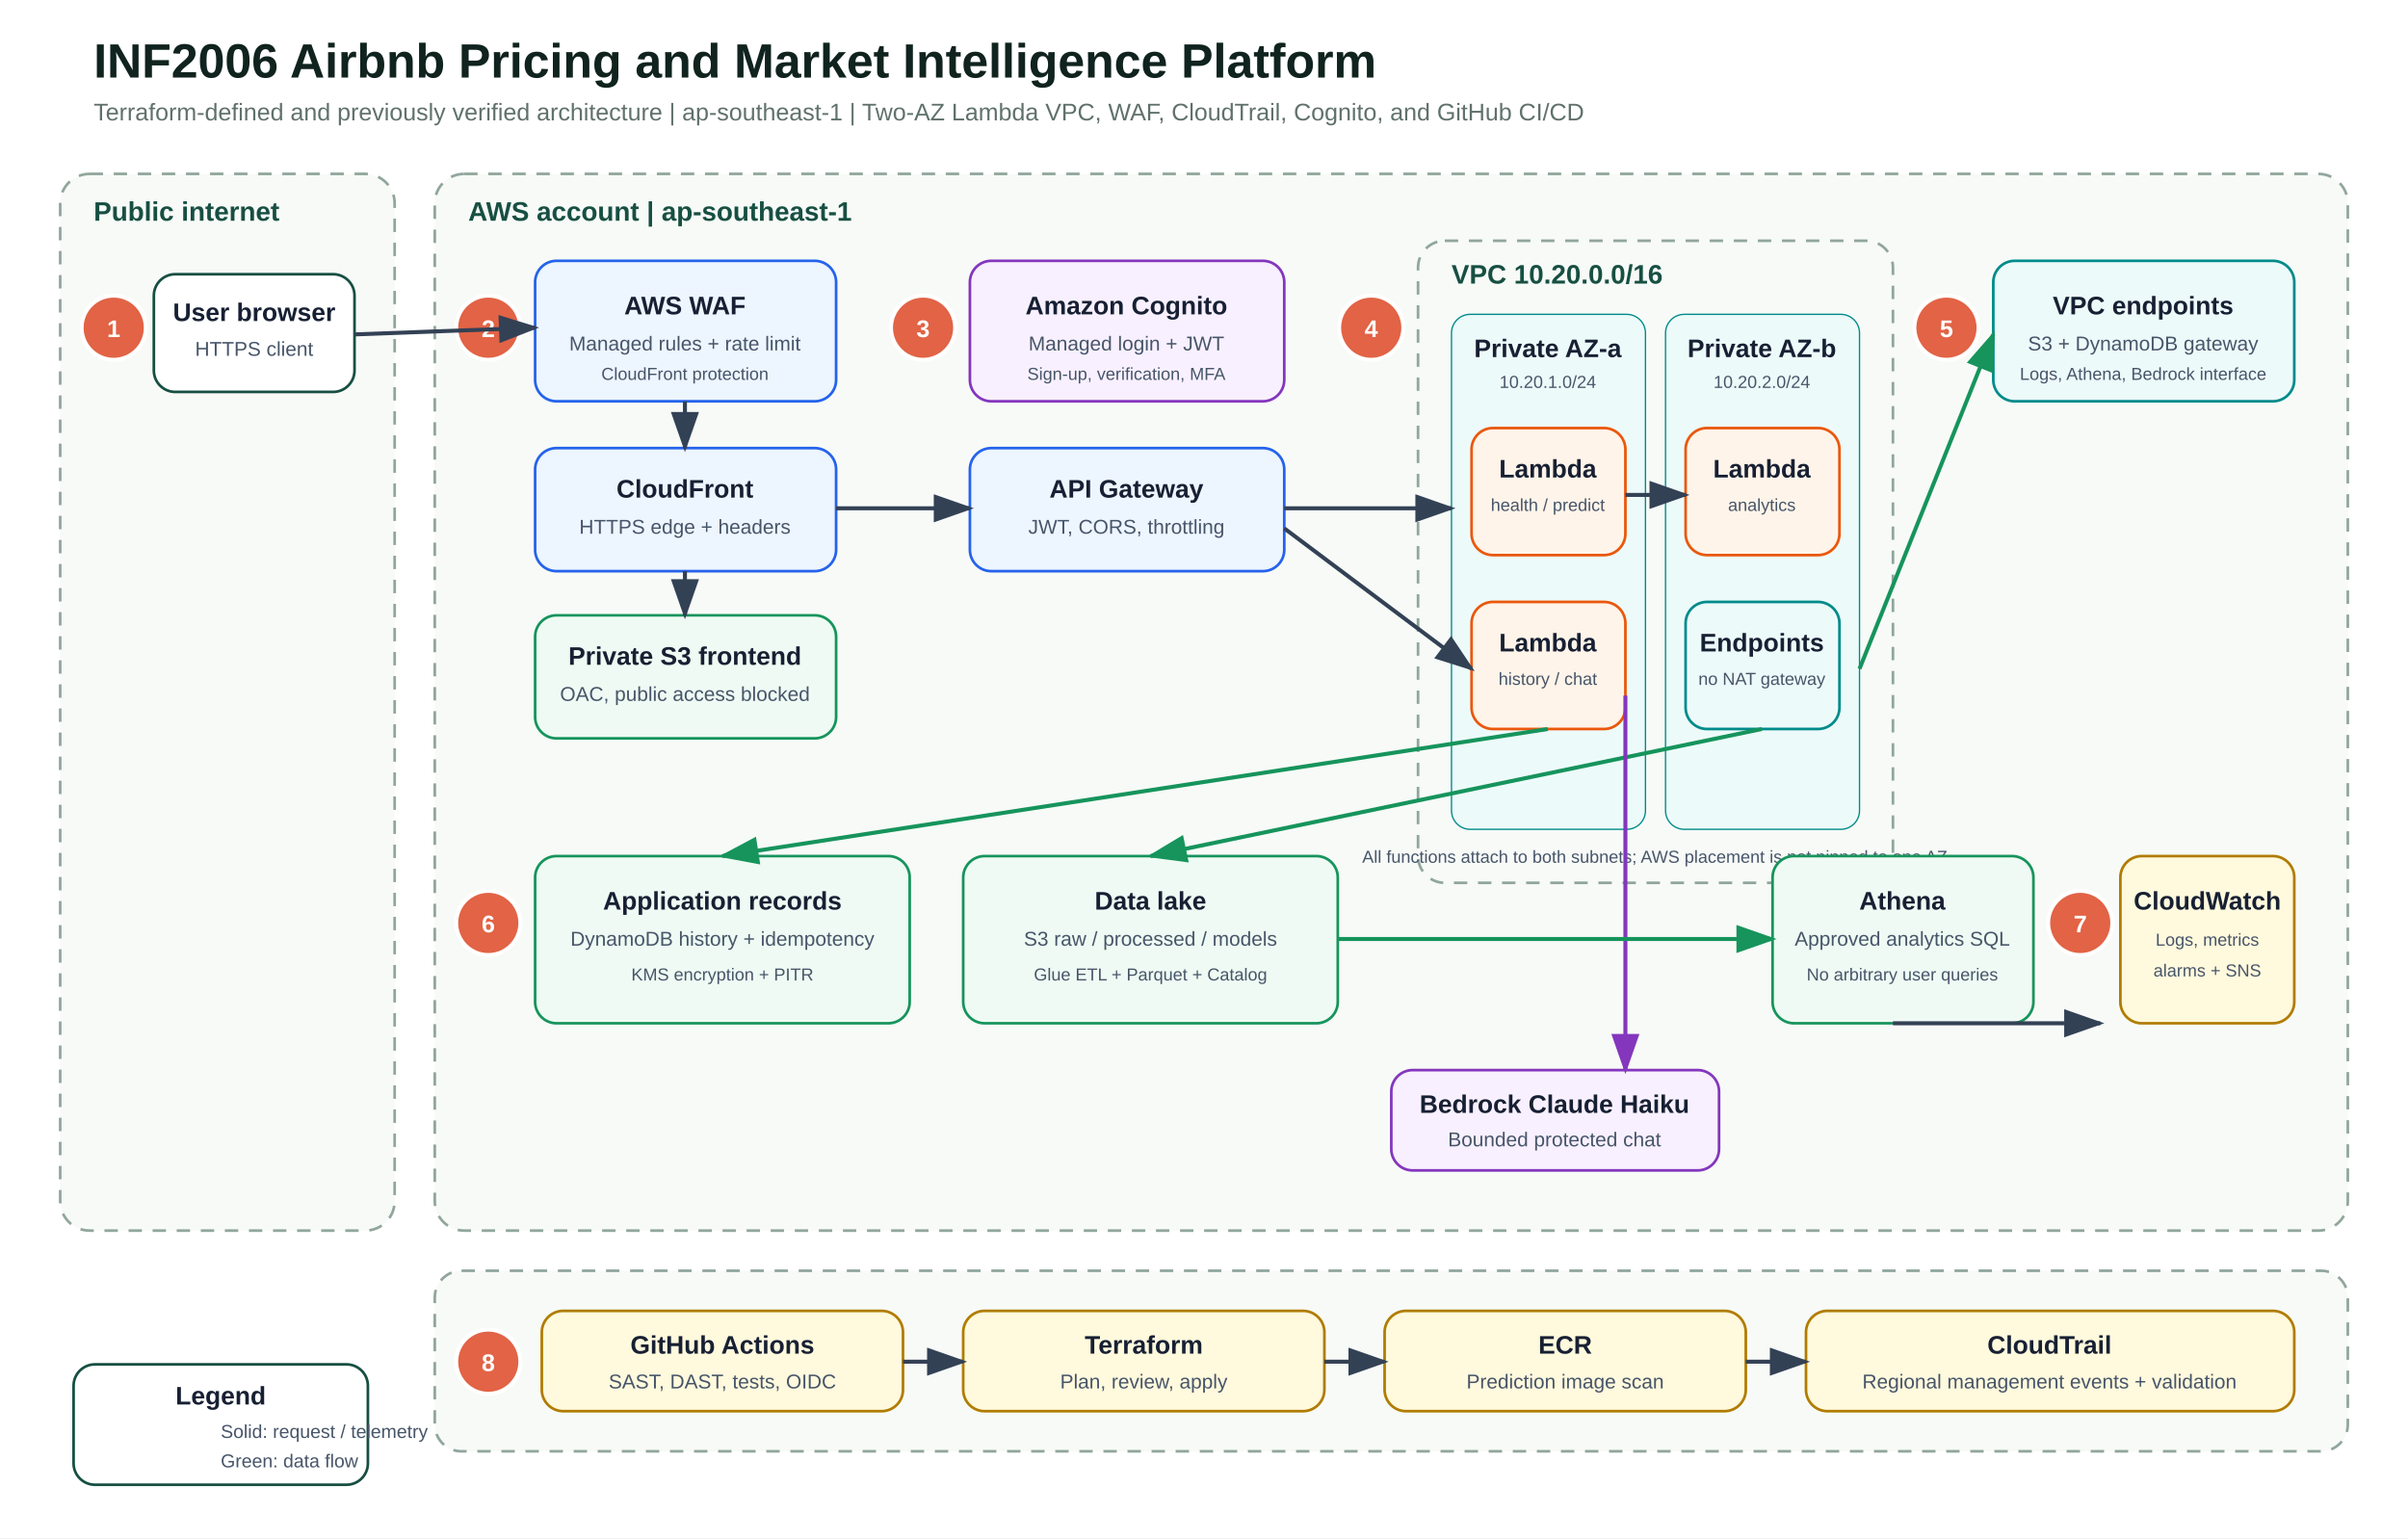
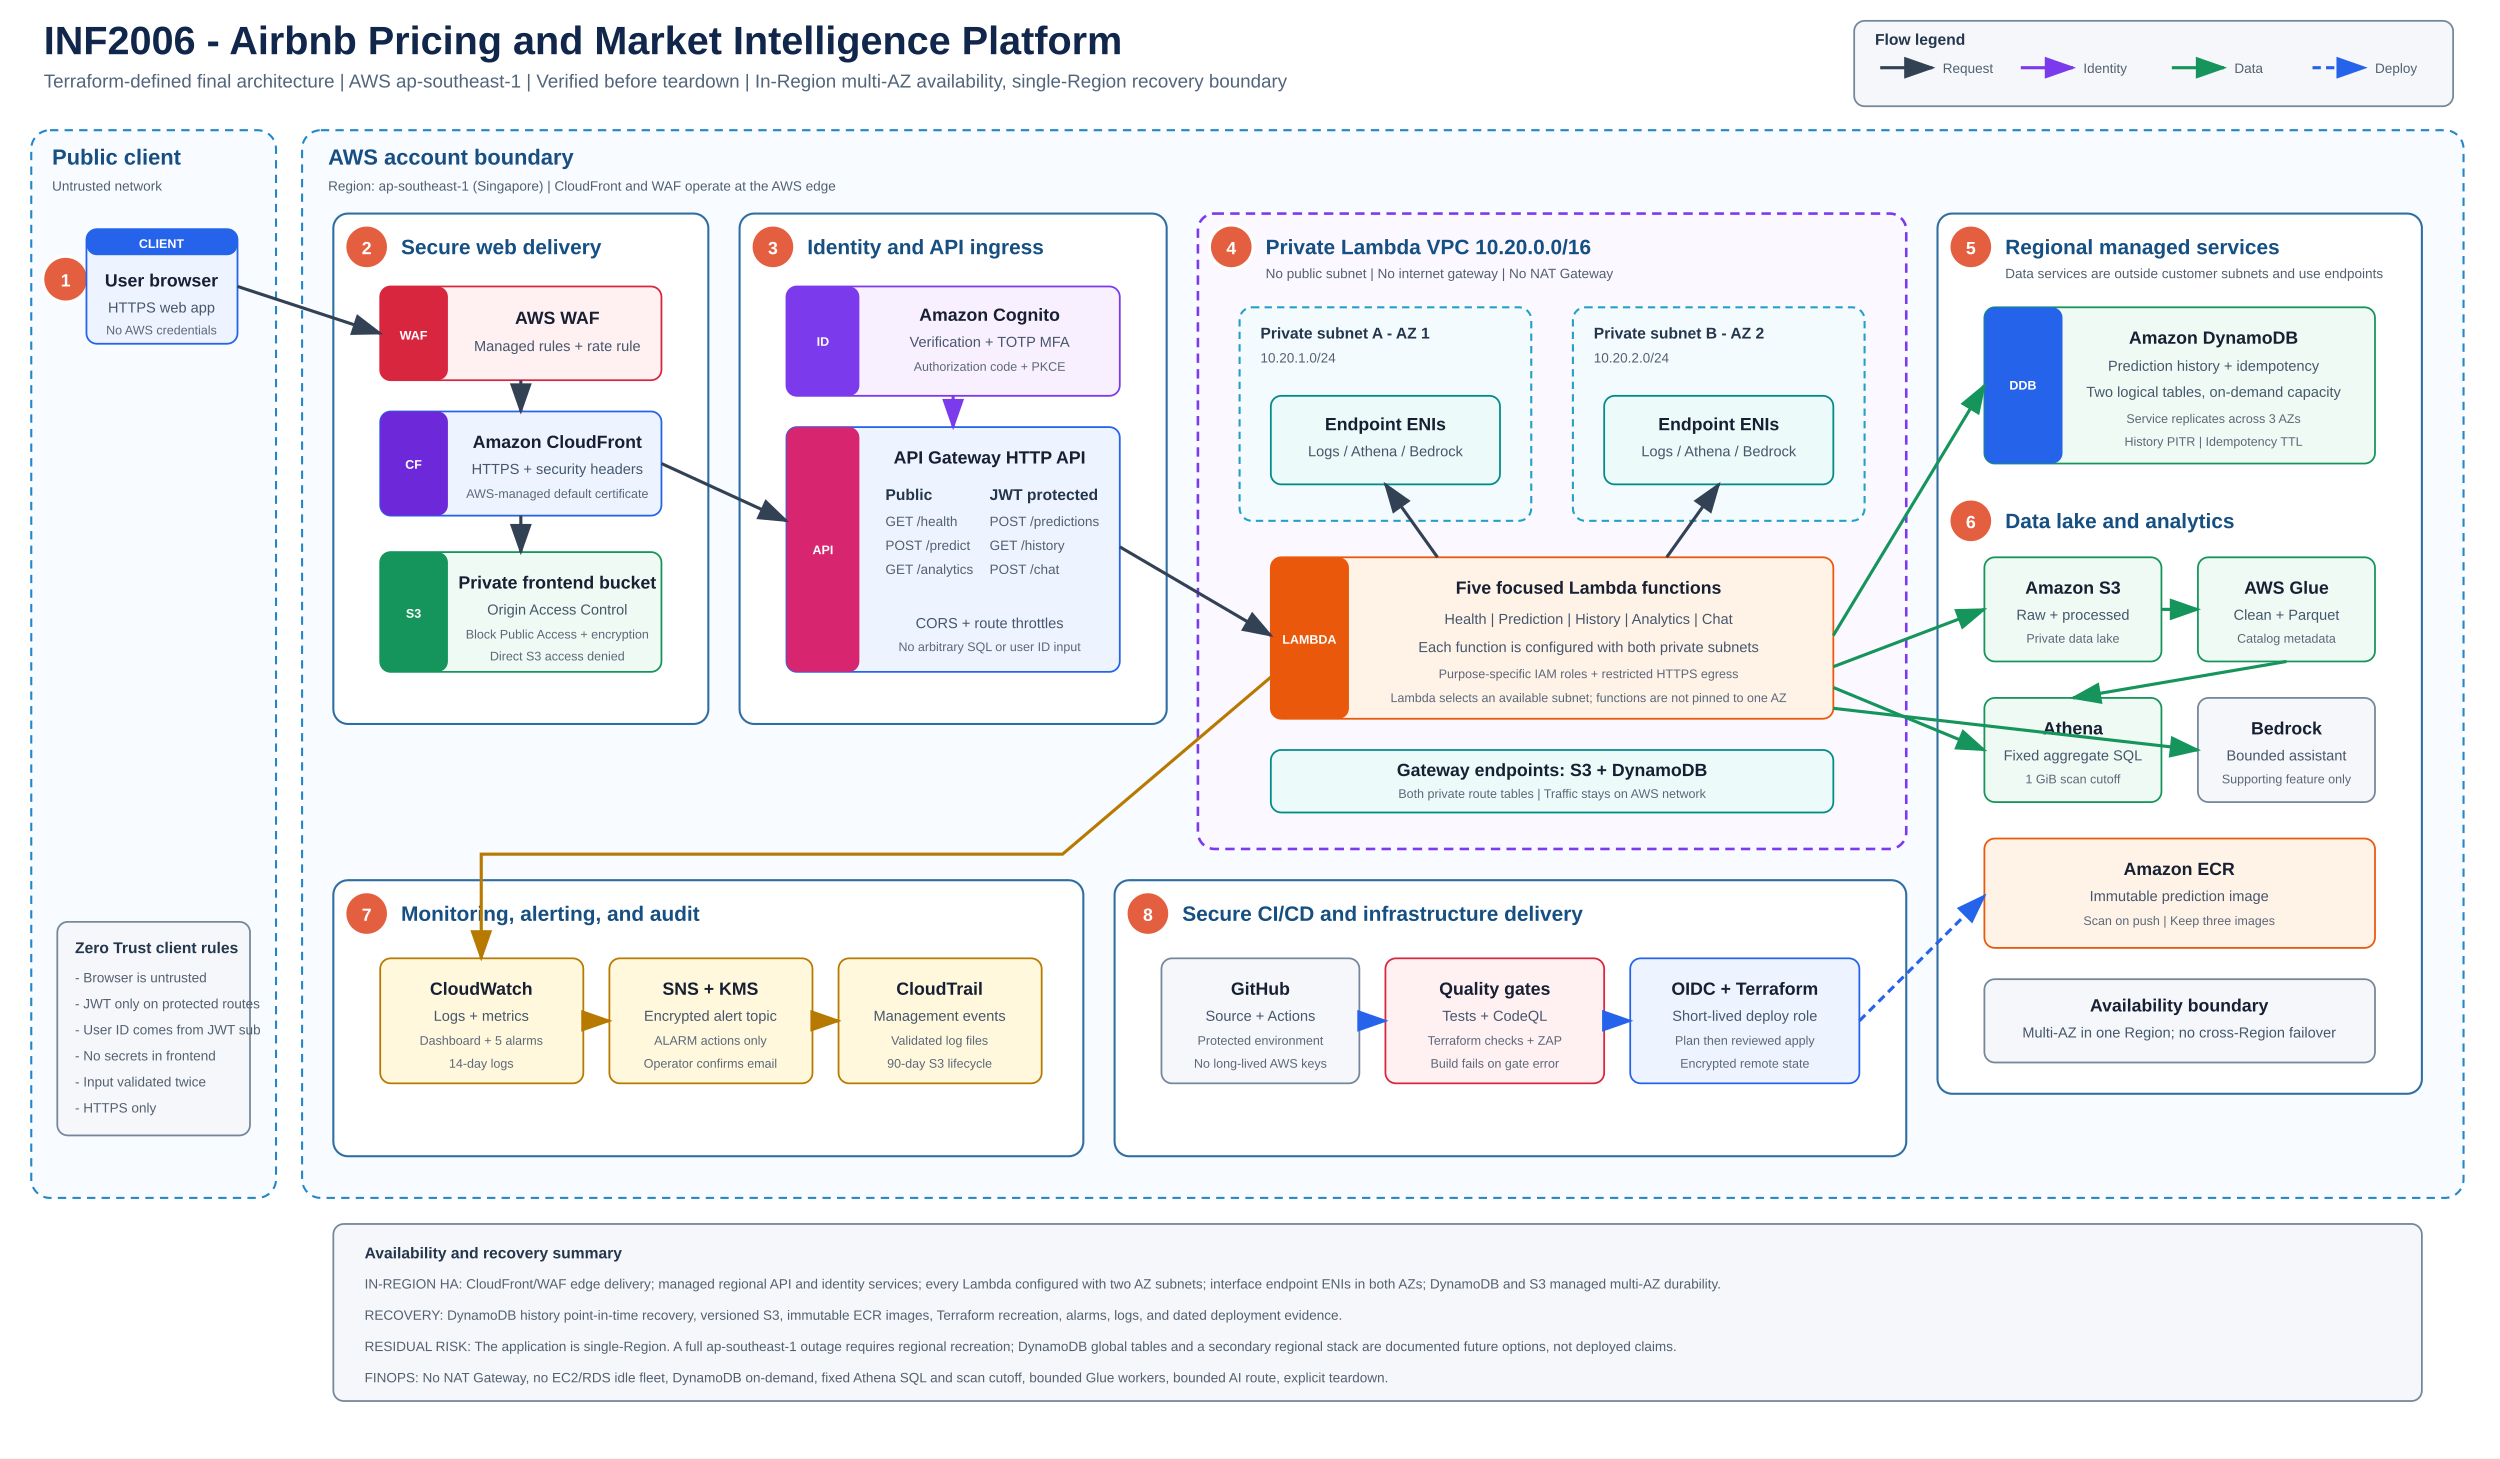
- <svg xmlns="http://www.w3.org/2000/svg" width="1800" height="1150" viewBox="0 0 1800 1150">
+ <svg xmlns="http://www.w3.org/2000/svg" width="2400" height="1400" viewBox="0 0 2400 1400">
  <defs>
    <style>
-       .title { font: 700 36px Arial, sans-serif; fill: #10231e; }
-       .subtitle { font: 18px Arial, sans-serif; fill: #60716b; }
-       .step { font: 700 18px Arial, sans-serif; fill: #ffffff; text-anchor: middle; }
-       .boundary { fill: #f7faf7; stroke: #91a69d; stroke-width: 2; stroke-dasharray: 10 8; }
-       .boundary-label { font: 700 20px Arial, sans-serif; fill: #174f42; }
-       .box { fill: #ffffff; stroke: #174f42; stroke-width: 2; rx: 16; }
-       .edge { fill: #edf5ff; stroke: #2563eb; }
-       .compute { fill: #fff4e9; stroke: #ea580c; }
-       .data { fill: #eefaf3; stroke: #16945c; }
-       .identity { fill: #f8f0ff; stroke: #8436bd; }
-       .ops { fill: #fff9dd; stroke: #b17c00; }
+       .title { font: 700 38px Arial, sans-serif; fill: #10264a; }
+       .subtitle { font: 18px Arial, sans-serif; fill: #52647a; }
+       .section { fill: #ffffff; stroke: #2f6ea3; stroke-width: 2; rx: 14; }
+       .boundary { fill: #f8fbff; stroke: #2386c8; stroke-width: 2; stroke-dasharray: 8 6; rx: 18; }
+       .vpc { fill: #fbf8ff; stroke: #7c3aed; stroke-width: 2.5; stroke-dasharray: 9 6; rx: 16; }
+       .az { fill: #f3fbff; stroke: #22a1c4; stroke-width: 2; stroke-dasharray: 7 5; rx: 12; }
+       .card { fill: #ffffff; stroke: #9aabba; stroke-width: 1.7; rx: 10; }
+       .edge { fill: #edf4ff; stroke: #2563eb; }
+       .security { fill: #fff0f2; stroke: #d7263d; }
+       .identity { fill: #f8efff; stroke: #7c3aed; }
+       .compute { fill: #fff3e8; stroke: #ea580c; }
+       .data { fill: #eefaf3; stroke: #15945b; }
      .network { fill: #edfafa; stroke: #008b8b; }
-       .label { font: 700 19px Arial, sans-serif; fill: #172033; text-anchor: middle; }
-       .small { font: 15px Arial, sans-serif; fill: #475569; text-anchor: middle; }
-       .tiny { font: 13px Arial, sans-serif; fill: #475569; text-anchor: middle; }
-       .arrow { stroke: #334155; stroke-width: 3; fill: none; marker-end: url(#arrowhead); }
-       .green-arrow { stroke: #16945c; stroke-width: 3; fill: none; marker-end: url(#greenhead); }
-       .purple-arrow { stroke: #8436bd; stroke-width: 3; fill: none; marker-end: url(#purplehead); }
-       .step-circle { fill: #e26345; stroke: #ffffff; stroke-width: 3; }
-       .legend { font: 14px Arial, sans-serif; fill: #475569; }
+       .ops { fill: #fff8dd; stroke: #b77900; }
+       .neutral { fill: #f5f7fa; stroke: #75879a; }
+       .section-title { font: 700 20px Arial, sans-serif; fill: #164f82; }
+       .boundary-title { font: 700 21px Arial, sans-serif; fill: #174f82; }
+       .label { font: 700 17px Arial, sans-serif; fill: #172033; text-anchor: middle; }
+       .small { font: 14px Arial, sans-serif; fill: #46566b; text-anchor: middle; }
+       .tiny { font: 12px Arial, sans-serif; fill: #5b6778; text-anchor: middle; }
+       .left { text-anchor: start; }
+       .note-title { font: 700 15px Arial, sans-serif; fill: #24364b; }
+       .note { font: 13px Arial, sans-serif; fill: #526070; }
+       .step-circle { fill: #e45f3f; stroke: #ffffff; stroke-width: 3; }
+       .step { font: 700 17px Arial, sans-serif; fill: #ffffff; text-anchor: middle; }
+       .arrow { stroke: #334155; stroke-width: 3; fill: none; marker-end: url(#arrow); }
+       .auth-arrow { stroke: #7c3aed; stroke-width: 3; fill: none; marker-end: url(#auth); }
+       .data-arrow { stroke: #15945b; stroke-width: 3; fill: none; marker-end: url(#data); }
+       .ops-arrow { stroke: #b77900; stroke-width: 3; fill: none; marker-end: url(#ops); }
+       .deploy-arrow { stroke: #2563eb; stroke-width: 3; stroke-dasharray: 8 5; fill: none; marker-end: url(#deploy); }
+       .service-tag { font: 700 12px Arial, sans-serif; fill: #ffffff; text-anchor: middle; }
    </style>
-     <marker id="arrowhead" markerWidth="10" markerHeight="7" refX="9" refY="3.5" orient="auto">
-       <polygon points="0 0, 10 3.5, 0 7" fill="#334155" />
-     </marker>
-     <marker id="greenhead" markerWidth="10" markerHeight="7" refX="9" refY="3.5" orient="auto">
-       <polygon points="0 0, 10 3.5, 0 7" fill="#16945c" />
-     </marker>
-     <marker id="purplehead" markerWidth="10" markerHeight="7" refX="9" refY="3.5" orient="auto">
-       <polygon points="0 0, 10 3.5, 0 7" fill="#8436bd" />
+     <marker id="arrow" markerWidth="10" markerHeight="7" refX="9" refY="3.5" orient="auto">
+       <polygon points="0 0,10 3.5,0 7" fill="#334155" />
+     </marker>
+     <marker id="auth" markerWidth="10" markerHeight="7" refX="9" refY="3.5" orient="auto">
+       <polygon points="0 0,10 3.5,0 7" fill="#7c3aed" />
+     </marker>
+     <marker id="data" markerWidth="10" markerHeight="7" refX="9" refY="3.5" orient="auto">
+       <polygon points="0 0,10 3.5,0 7" fill="#15945b" />
+     </marker>
+     <marker id="ops" markerWidth="10" markerHeight="7" refX="9" refY="3.5" orient="auto">
+       <polygon points="0 0,10 3.5,0 7" fill="#b77900" />
+     </marker>
+     <marker id="deploy" markerWidth="10" markerHeight="7" refX="9" refY="3.5" orient="auto">
+       <polygon points="0 0,10 3.5,0 7" fill="#2563eb" />
    </marker>
  </defs>
-   <rect width="1800" height="1150" fill="#ffffff" />
-   <text x="70" y="58" class="title">INF2006 Airbnb Pricing and Market Intelligence Platform</text>
-   <text x="70" y="90" class="subtitle">Terraform-defined and previously verified architecture | ap-southeast-1 | Two-AZ Lambda VPC, WAF, CloudTrail, Cognito, and GitHub CI/CD</text>
-   <rect x="45" y="130" width="250" height="790" class="boundary" rx="22" />
-   <text x="70" y="165" class="boundary-label">Public internet</text>
-   <rect x="325" y="130" width="1430" height="790" class="boundary" rx="22" />
-   <text x="350" y="165" class="boundary-label">AWS account | ap-southeast-1</text>
-   <circle cx="85" cy="245" r="24" class="step-circle" />
-   <text x="85" y="252" class="step">1</text>
-   <rect x="115" y="205" width="150" height="88" class="box" />
-   <text x="190" y="240" class="label">User browser</text>
-   <text x="190" y="266" class="small">HTTPS client</text>
-   <circle cx="365" cy="245" r="24" class="step-circle" />
-   <text x="365" y="252" class="step">2</text>
-   <rect x="400" y="195" width="225" height="105" class="box edge" />
-   <text x="512" y="235" class="label">AWS WAF</text>
-   <text x="512" y="262" class="small">Managed rules + rate limit</text>
-   <text x="512" y="284" class="tiny">CloudFront protection</text>
-   <rect x="400" y="335" width="225" height="92" class="box edge" />
-   <text x="512" y="372" class="label">CloudFront</text>
-   <text x="512" y="399" class="small">HTTPS edge + headers</text>
-   <rect x="400" y="460" width="225" height="92" class="box data" />
-   <text x="512" y="497" class="label">Private S3 frontend</text>
-   <text x="512" y="524" class="small">OAC, public access blocked</text>
-   <circle cx="690" cy="245" r="24" class="step-circle" />
-   <text x="690" y="252" class="step">3</text>
-   <rect x="725" y="195" width="235" height="105" class="box identity" />
-   <text x="842" y="235" class="label">Amazon Cognito</text>
-   <text x="842" y="262" class="small">Managed login + JWT</text>
-   <text x="842" y="284" class="tiny">Sign-up, verification, MFA</text>
-   <rect x="725" y="335" width="235" height="92" class="box edge" />
-   <text x="842" y="372" class="label">API Gateway</text>
-   <text x="842" y="399" class="small">JWT, CORS, throttling</text>
-   <circle cx="1025" cy="245" r="24" class="step-circle" />
-   <text x="1025" y="252" class="step">4</text>
-   <rect x="1060" y="180" width="355" height="480" class="boundary" rx="20" />
-   <text x="1085" y="212" class="boundary-label">VPC 10.20.0.0/16</text>
-   <text x="1237" y="645" class="tiny">All functions attach to both subnets; AWS placement is not pinned to one AZ</text>
-   <rect x="1085" y="235" width="145" height="385" class="network" rx="14" />
-   <text x="1157" y="267" class="label">Private AZ-a</text>
-   <text x="1157" y="290" class="tiny">10.20.1.0/24</text>
-   <rect x="1100" y="320" width="115" height="95" class="box compute" />
-   <text x="1157" y="357" class="label">Lambda</text>
-   <text x="1157" y="382" class="tiny">health / predict</text>
-   <rect x="1100" y="450" width="115" height="95" class="box compute" />
-   <text x="1157" y="487" class="label">Lambda</text>
-   <text x="1157" y="512" class="tiny">history / chat</text>
-   <rect x="1245" y="235" width="145" height="385" class="network" rx="14" />
-   <text x="1317" y="267" class="label">Private AZ-b</text>
-   <text x="1317" y="290" class="tiny">10.20.2.0/24</text>
-   <rect x="1260" y="320" width="115" height="95" class="box compute" />
-   <text x="1317" y="357" class="label">Lambda</text>
-   <text x="1317" y="382" class="tiny">analytics</text>
-   <rect x="1260" y="450" width="115" height="95" class="box network" />
-   <text x="1317" y="487" class="label">Endpoints</text>
-   <text x="1317" y="512" class="tiny">no NAT gateway</text>
-   <circle cx="1455" cy="245" r="24" class="step-circle" />
-   <text x="1455" y="252" class="step">5</text>
-   <rect x="1490" y="195" width="225" height="105" class="box network" />
-   <text x="1602" y="235" class="label">VPC endpoints</text>
-   <text x="1602" y="262" class="small">S3 + DynamoDB gateway</text>
-   <text x="1602" y="284" class="tiny">Logs, Athena, Bedrock interface</text>
-   <circle cx="365" cy="690" r="24" class="step-circle" />
-   <text x="365" y="697" class="step">6</text>
-   <rect x="400" y="640" width="280" height="125" class="box data" />
-   <text x="540" y="680" class="label">Application records</text>
-   <text x="540" y="707" class="small">DynamoDB history + idempotency</text>
-   <text x="540" y="733" class="tiny">KMS encryption + PITR</text>
-   <rect x="720" y="640" width="280" height="125" class="box data" />
-   <text x="860" y="680" class="label">Data lake</text>
-   <text x="860" y="707" class="small">S3 raw / processed / models</text>
-   <text x="860" y="733" class="tiny">Glue ETL + Parquet + Catalog</text>
-   <rect x="1040" y="800" width="245" height="75" class="box identity" />
-   <text x="1162" y="832" class="label">Bedrock Claude Haiku</text>
-   <text x="1162" y="857" class="small">Bounded protected chat</text>
-   <rect x="1325" y="640" width="195" height="125" class="box data" />
-   <text x="1422" y="680" class="label">Athena</text>
-   <text x="1422" y="707" class="small">Approved analytics SQL</text>
-   <text x="1422" y="733" class="tiny">No arbitrary user queries</text>
-   <circle cx="1555" cy="690" r="24" class="step-circle" />
-   <text x="1555" y="697" class="step">7</text>
-   <rect x="1585" y="640" width="130" height="125" class="box ops" />
-   <text x="1650" y="680" class="label">CloudWatch</text>
-   <text x="1650" y="707" class="tiny">Logs, metrics</text>
-   <text x="1650" y="730" class="tiny">alarms + SNS</text>
-   <rect x="325" y="950" width="1430" height="135" class="boundary" rx="20" />
-   <circle cx="365" cy="1018" r="24" class="step-circle" />
-   <text x="365" y="1025" class="step">8</text>
-   <rect x="405" y="980" width="270" height="75" class="box ops" />
-   <text x="540" y="1012" class="label">GitHub Actions</text>
-   <text x="540" y="1038" class="small">SAST, DAST, tests, OIDC</text>
-   <rect x="720" y="980" width="270" height="75" class="box ops" />
-   <text x="855" y="1012" class="label">Terraform</text>
-   <text x="855" y="1038" class="small">Plan, review, apply</text>
-   <rect x="1035" y="980" width="270" height="75" class="box ops" />
-   <text x="1170" y="1012" class="label">ECR</text>
-   <text x="1170" y="1038" class="small">Prediction image scan</text>
-   <rect x="1350" y="980" width="365" height="75" class="box ops" />
-   <text x="1532" y="1012" class="label">CloudTrail</text>
-   <text x="1532" y="1038" class="small">Regional management events + validation</text>
-   <path d="M265 250 L400 245" class="arrow" />
-   <path d="M512 300 L512 335" class="arrow" />
-   <path d="M512 427 L512 460" class="arrow" />
-   <path d="M625 380 L725 380" class="arrow" />
-   <path d="M960 380 L1085 380" class="arrow" />
-   <path d="M960 395 L1100 500" class="arrow" />
-   <path d="M1215 370 L1260 370" class="arrow" />
-   <path d="M1390 500 L1490 250" class="green-arrow" />
-   <path d="M1157 545 L540 640" class="green-arrow" />
-   <path d="M1317 545 L860 640" class="green-arrow" />
-   <path d="M1215 520 L1215 800" class="purple-arrow" />
-   <path d="M1000 702 L1325 702" class="green-arrow" />
-   <path d="M1415 765 L1570 765" class="arrow" />
-   <path d="M675 1018 L720 1018" class="arrow" />
-   <path d="M990 1018 L1035 1018" class="arrow" />
-   <path d="M1305 1018 L1350 1018" class="arrow" />
-   <rect x="55" y="1020" width="220" height="90" class="box" />
-   <text x="165" y="1050" class="label">Legend</text>
-   <text x="165" y="1075" class="legend">Solid: request / telemetry</text>
-   <text x="165" y="1097" class="legend">Green: data flow</text>
+   <rect width="2400" height="1400" fill="#ffffff" />
+   <text x="42" y="52" class="title">INF2006 - Airbnb Pricing and Market Intelligence Platform</text>
+   <text x="42" y="84" class="subtitle">Terraform-defined final architecture | AWS ap-southeast-1 | Verified before teardown | In-Region multi-AZ availability, single-Region recovery boundary</text>
+   <rect x="1780" y="20" width="575" height="82" class="card neutral" />
+   <text x="1800" y="43" class="note-title">Flow legend</text>
+   <line x1="1805" y1="65" x2="1855" y2="65" class="arrow" />
+   <text x="1865" y="70" class="note">Request</text>
+   <line x1="1940" y1="65" x2="1990" y2="65" class="auth-arrow" />
+   <text x="2000" y="70" class="note">Identity</text>
+   <line x1="2085" y1="65" x2="2135" y2="65" class="data-arrow" />
+   <text x="2145" y="70" class="note">Data</text>
+   <line x1="2220" y1="65" x2="2270" y2="65" class="deploy-arrow" />
+   <text x="2280" y="70" class="note">Deploy</text>
+   <rect x="30" y="125" width="235" height="1025" class="boundary" />
+   <text x="50" y="158" class="boundary-title">Public client</text>
+   <text x="50" y="183" class="note">Untrusted network</text>
+   <circle cx="63" cy="268" r="22" class="step-circle" />
+   <text x="63" y="275" class="step">1</text>
+   <rect x="83" y="220" width="145" height="110" class="card edge" />
+   <rect x="83" y="220" width="145" height="25" fill="#2563eb" rx="10" />
+   <text x="155" y="238" class="service-tag">CLIENT</text>
+   <text x="155" y="275" class="label">User browser</text>
+   <text x="155" y="300" class="small">HTTPS web app</text>
+   <text x="155" y="321" class="tiny">No AWS credentials</text>
+   <rect x="55" y="885" width="185" height="205" class="card neutral" />
+   <text x="72" y="915" class="note-title">Zero Trust client rules</text>
+   <text x="72" y="943" class="note">- Browser is untrusted</text>
+   <text x="72" y="968" class="note">- JWT only on protected routes</text>
+   <text x="72" y="993" class="note">- User ID comes from JWT sub</text>
+   <text x="72" y="1018" class="note">- No secrets in frontend</text>
+   <text x="72" y="1043" class="note">- Input validated twice</text>
+   <text x="72" y="1068" class="note">- HTTPS only</text>
+   <rect x="290" y="125" width="2075" height="1025" class="boundary" />
+   <text x="315" y="158" class="boundary-title">AWS account boundary</text>
+   <text x="315" y="183" class="note">Region: ap-southeast-1 (Singapore) | CloudFront and WAF operate at the AWS edge</text>
+   <rect x="320" y="205" width="360" height="490" class="section" />
+   <circle cx="352" cy="237" r="21" class="step-circle" />
+   <text x="352" y="244" class="step">2</text>
+   <text x="385" y="244" class="section-title">Secure web delivery</text>
+   <rect x="365" y="275" width="270" height="90" class="card security" />
+   <rect x="365" y="275" width="65" height="90" fill="#d7263d" rx="10" />
+   <text x="397" y="326" class="service-tag">WAF</text>
+   <text x="535" y="311" class="label">AWS WAF</text>
+   <text x="535" y="337" class="small">Managed rules + rate rule</text>
+   <rect x="365" y="395" width="270" height="100" class="card edge" />
+   <rect x="365" y="395" width="65" height="100" fill="#6d28d9" rx="10" />
+   <text x="397" y="450" class="service-tag">CF</text>
+   <text x="535" y="430" class="label">Amazon CloudFront</text>
+   <text x="535" y="455" class="small">HTTPS + security headers</text>
+   <text x="535" y="478" class="tiny">AWS-managed default certificate</text>
+   <rect x="365" y="530" width="270" height="115" class="card data" />
+   <rect x="365" y="530" width="65" height="115" fill="#15945b" rx="10" />
+   <text x="397" y="593" class="service-tag">S3</text>
+   <text x="535" y="565" class="label">Private frontend bucket</text>
+   <text x="535" y="590" class="small">Origin Access Control</text>
+   <text x="535" y="613" class="tiny">Block Public Access + encryption</text>
+   <text x="535" y="634" class="tiny">Direct S3 access denied</text>
+   <rect x="710" y="205" width="410" height="490" class="section" />
+   <circle cx="742" cy="237" r="21" class="step-circle" />
+   <text x="742" y="244" class="step">3</text>
+   <text x="775" y="244" class="section-title">Identity and API ingress</text>
+   <rect x="755" y="275" width="320" height="105" class="card identity" />
+   <rect x="755" y="275" width="70" height="105" fill="#7c3aed" rx="10" />
+   <text x="790" y="332" class="service-tag">ID</text>
+   <text x="950" y="308" class="label">Amazon Cognito</text>
+   <text x="950" y="333" class="small">Verification + TOTP MFA</text>
+   <text x="950" y="356" class="tiny">Authorization code + PKCE</text>
+   <rect x="755" y="410" width="320" height="235" class="card edge" />
+   <rect x="755" y="410" width="70" height="235" fill="#d7266f" rx="10" />
+   <text x="790" y="532" class="service-tag">API</text>
+   <text x="950" y="445" class="label">API Gateway HTTP API</text>
+   <text x="850" y="480" class="note-title">Public</text>
+   <text x="850" y="505" class="note">GET /health</text>
+   <text x="850" y="528" class="note">POST /predict</text>
+   <text x="850" y="551" class="note">GET /analytics</text>
+   <text x="950" y="480" class="note-title">JWT protected</text>
+   <text x="950" y="505" class="note">POST /predictions</text>
+   <text x="950" y="528" class="note">GET /history</text>
+   <text x="950" y="551" class="note">POST /chat</text>
+   <text x="950" y="603" class="small">CORS + route throttles</text>
+   <text x="950" y="625" class="tiny">No arbitrary SQL or user ID input</text>
+   <rect x="1150" y="205" width="680" height="610" class="vpc" />
+   <circle cx="1182" cy="237" r="21" class="step-circle" />
+   <text x="1182" y="244" class="step">4</text>
+   <text x="1215" y="244" class="section-title">Private Lambda VPC 10.20.0.0/16</text>
+   <text x="1215" y="267" class="note">No public subnet | No internet gateway | No NAT Gateway</text>
+   <rect x="1190" y="295" width="280" height="205" class="az" />
+   <text x="1210" y="325" class="note-title">Private subnet A - AZ 1</text>
+   <text x="1210" y="348" class="note">10.20.1.0/24</text>
+   <rect x="1220" y="380" width="220" height="85" class="card network" />
+   <text x="1330" y="413" class="label">Endpoint ENIs</text>
+   <text x="1330" y="438" class="small">Logs / Athena / Bedrock</text>
+   <rect x="1510" y="295" width="280" height="205" class="az" />
+   <text x="1530" y="325" class="note-title">Private subnet B - AZ 2</text>
+   <text x="1530" y="348" class="note">10.20.2.0/24</text>
+   <rect x="1540" y="380" width="220" height="85" class="card network" />
+   <text x="1650" y="413" class="label">Endpoint ENIs</text>
+   <text x="1650" y="438" class="small">Logs / Athena / Bedrock</text>
+   <rect x="1220" y="535" width="540" height="155" class="card compute" />
+   <rect x="1220" y="535" width="75" height="155" fill="#ea580c" rx="10" />
+   <text x="1257" y="618" class="service-tag">LAMBDA</text>
+   <text x="1525" y="570" class="label">Five focused Lambda functions</text>
+   <text x="1525" y="599" class="small">Health | Prediction | History | Analytics | Chat</text>
+   <text x="1525" y="626" class="small">Each function is configured with both private subnets</text>
+   <text x="1525" y="651" class="tiny">Purpose-specific IAM roles + restricted HTTPS egress</text>
+   <text x="1525" y="674" class="tiny">Lambda selects an available subnet; functions are not pinned to one AZ</text>
+   <rect x="1220" y="720" width="540" height="60" class="card network" />
+   <text x="1490" y="745" class="label">Gateway endpoints: S3 + DynamoDB</text>
+   <text x="1490" y="766" class="tiny">Both private route tables | Traffic stays on AWS network</text>
+   <rect x="1860" y="205" width="465" height="845" class="section" />
+   <circle cx="1892" cy="237" r="21" class="step-circle" />
+   <text x="1892" y="244" class="step">5</text>
+   <text x="1925" y="244" class="section-title">Regional managed services</text>
+   <text x="1925" y="267" class="note">Data services are outside customer subnets and use endpoints</text>
+   <rect x="1905" y="295" width="375" height="150" class="card data" />
+   <rect x="1905" y="295" width="75" height="150" fill="#2563eb" rx="10" />
+   <text x="1942" y="374" class="service-tag">DDB</text>
+   <text x="2125" y="330" class="label">Amazon DynamoDB</text>
+   <text x="2125" y="356" class="small">Prediction history + idempotency</text>
+   <text x="2125" y="381" class="small">Two logical tables, on-demand capacity</text>
+   <text x="2125" y="406" class="tiny">Service replicates across 3 AZs</text>
+   <text x="2125" y="428" class="tiny">History PITR | Idempotency TTL</text>
+   <circle cx="1892" cy="500" r="21" class="step-circle" />
+   <text x="1892" y="507" class="step">6</text>
+   <text x="1925" y="507" class="section-title">Data lake and analytics</text>
+   <rect x="1905" y="535" width="170" height="100" class="card data" />
+   <text x="1990" y="570" class="label">Amazon S3</text>
+   <text x="1990" y="595" class="small">Raw + processed</text>
+   <text x="1990" y="617" class="tiny">Private data lake</text>
+   <rect x="2110" y="535" width="170" height="100" class="card data" />
+   <text x="2195" y="570" class="label">AWS Glue</text>
+   <text x="2195" y="595" class="small">Clean + Parquet</text>
+   <text x="2195" y="617" class="tiny">Catalog metadata</text>
+   <rect x="1905" y="670" width="170" height="100" class="card data" />
+   <text x="1990" y="705" class="label">Athena</text>
+   <text x="1990" y="730" class="small">Fixed aggregate SQL</text>
+   <text x="1990" y="752" class="tiny">1 GiB scan cutoff</text>
+   <rect x="2110" y="670" width="170" height="100" class="card neutral" />
+   <text x="2195" y="705" class="label">Bedrock</text>
+   <text x="2195" y="730" class="small">Bounded assistant</text>
+   <text x="2195" y="752" class="tiny">Supporting feature only</text>
+   <rect x="1905" y="805" width="375" height="105" class="card compute" />
+   <text x="2092" y="840" class="label">Amazon ECR</text>
+   <text x="2092" y="865" class="small">Immutable prediction image</text>
+   <text x="2092" y="888" class="tiny">Scan on push | Keep three images</text>
+   <rect x="1905" y="940" width="375" height="80" class="card neutral" />
+   <text x="2092" y="971" class="label">Availability boundary</text>
+   <text x="2092" y="996" class="small">Multi-AZ in one Region; no cross-Region failover</text>
+   <rect x="320" y="845" width="720" height="265" class="section" />
+   <circle cx="352" cy="877" r="21" class="step-circle" />
+   <text x="352" y="884" class="step">7</text>
+   <text x="385" y="884" class="section-title">Monitoring, alerting, and audit</text>
+   <rect x="365" y="920" width="195" height="120" class="card ops" />
+   <text x="462" y="955" class="label">CloudWatch</text>
+   <text x="462" y="980" class="small">Logs + metrics</text>
+   <text x="462" y="1003" class="tiny">Dashboard + 5 alarms</text>
+   <text x="462" y="1025" class="tiny">14-day logs</text>
+   <rect x="585" y="920" width="195" height="120" class="card ops" />
+   <text x="682" y="955" class="label">SNS + KMS</text>
+   <text x="682" y="980" class="small">Encrypted alert topic</text>
+   <text x="682" y="1003" class="tiny">ALARM actions only</text>
+   <text x="682" y="1025" class="tiny">Operator confirms email</text>
+   <rect x="805" y="920" width="195" height="120" class="card ops" />
+   <text x="902" y="955" class="label">CloudTrail</text>
+   <text x="902" y="980" class="small">Management events</text>
+   <text x="902" y="1003" class="tiny">Validated log files</text>
+   <text x="902" y="1025" class="tiny">90-day S3 lifecycle</text>
+   <rect x="1070" y="845" width="760" height="265" class="section" />
+   <circle cx="1102" cy="877" r="21" class="step-circle" />
+   <text x="1102" y="884" class="step">8</text>
+   <text x="1135" y="884" class="section-title">Secure CI/CD and infrastructure delivery</text>
+   <rect x="1115" y="920" width="190" height="120" class="card neutral" />
+   <text x="1210" y="955" class="label">GitHub</text>
+   <text x="1210" y="980" class="small">Source + Actions</text>
+   <text x="1210" y="1003" class="tiny">Protected environment</text>
+   <text x="1210" y="1025" class="tiny">No long-lived AWS keys</text>
+   <rect x="1330" y="920" width="210" height="120" class="card security" />
+   <text x="1435" y="955" class="label">Quality gates</text>
+   <text x="1435" y="980" class="small">Tests + CodeQL</text>
+   <text x="1435" y="1003" class="tiny">Terraform checks + ZAP</text>
+   <text x="1435" y="1025" class="tiny">Build fails on gate error</text>
+   <rect x="1565" y="920" width="220" height="120" class="card edge" />
+   <text x="1675" y="955" class="label">OIDC + Terraform</text>
+   <text x="1675" y="980" class="small">Short-lived deploy role</text>
+   <text x="1675" y="1003" class="tiny">Plan then reviewed apply</text>
+   <text x="1675" y="1025" class="tiny">Encrypted remote state</text>
+   <rect x="320" y="1175" width="2005" height="170" class="card neutral" />
+   <text x="350" y="1208" class="note-title">Availability and recovery summary</text>
+   <text x="350" y="1237" class="note">IN-REGION HA: CloudFront/WAF edge delivery; managed regional API and identity services; every Lambda configured with two AZ subnets; interface endpoint ENIs in both AZs; DynamoDB and S3 managed multi-AZ durability.</text>
+   <text x="350" y="1267" class="note">RECOVERY: DynamoDB history point-in-time recovery, versioned S3, immutable ECR images, Terraform recreation, alarms, logs, and dated deployment evidence.</text>
+   <text x="350" y="1297" class="note">RESIDUAL RISK: The application is single-Region. A full ap-southeast-1 outage requires regional recreation; DynamoDB global tables and a secondary regional stack are documented future options, not deployed claims.</text>
+   <text x="350" y="1327" class="note">FINOPS: No NAT Gateway, no EC2/RDS idle fleet, DynamoDB on-demand, fixed Athena SQL and scan cutoff, bounded Glue workers, bounded AI route, explicit teardown.</text>
+   <path d="M228 275 L365 320" class="arrow" />
+   <path d="M500 365 L500 395" class="arrow" />
+   <path d="M500 495 L500 530" class="arrow" />
+   <path d="M635 445 L755 500" class="arrow" />
+   <path d="M915 380 L915 410" class="auth-arrow" />
+   <path d="M1075 525 L1220 610" class="arrow" />
+   <path d="M1380 535 L1330 465" class="arrow" />
+   <path d="M1600 535 L1650 465" class="arrow" />
+   <path d="M1760 610 L1905 370" class="data-arrow" />
+   <path d="M1760 640 L1905 585" class="data-arrow" />
+   <path d="M2075 585 L2110 585" class="data-arrow" />
+   <path d="M2195 635 L1990 670" class="data-arrow" />
+   <path d="M1760 660 L1905 720" class="data-arrow" />
+   <path d="M1760 680 L2110 720" class="data-arrow" />
+   <path d="M1220 650 L1020 820 L462 820 L462 920" class="ops-arrow" />
+   <path d="M560 980 L585 980" class="ops-arrow" />
+   <path d="M780 980 L805 980" class="ops-arrow" />
+   <path d="M1305 980 L1330 980" class="deploy-arrow" />
+   <path d="M1540 980 L1565 980" class="deploy-arrow" />
+   <path d="M1785 980 L1905 860" class="deploy-arrow" />
</svg>
